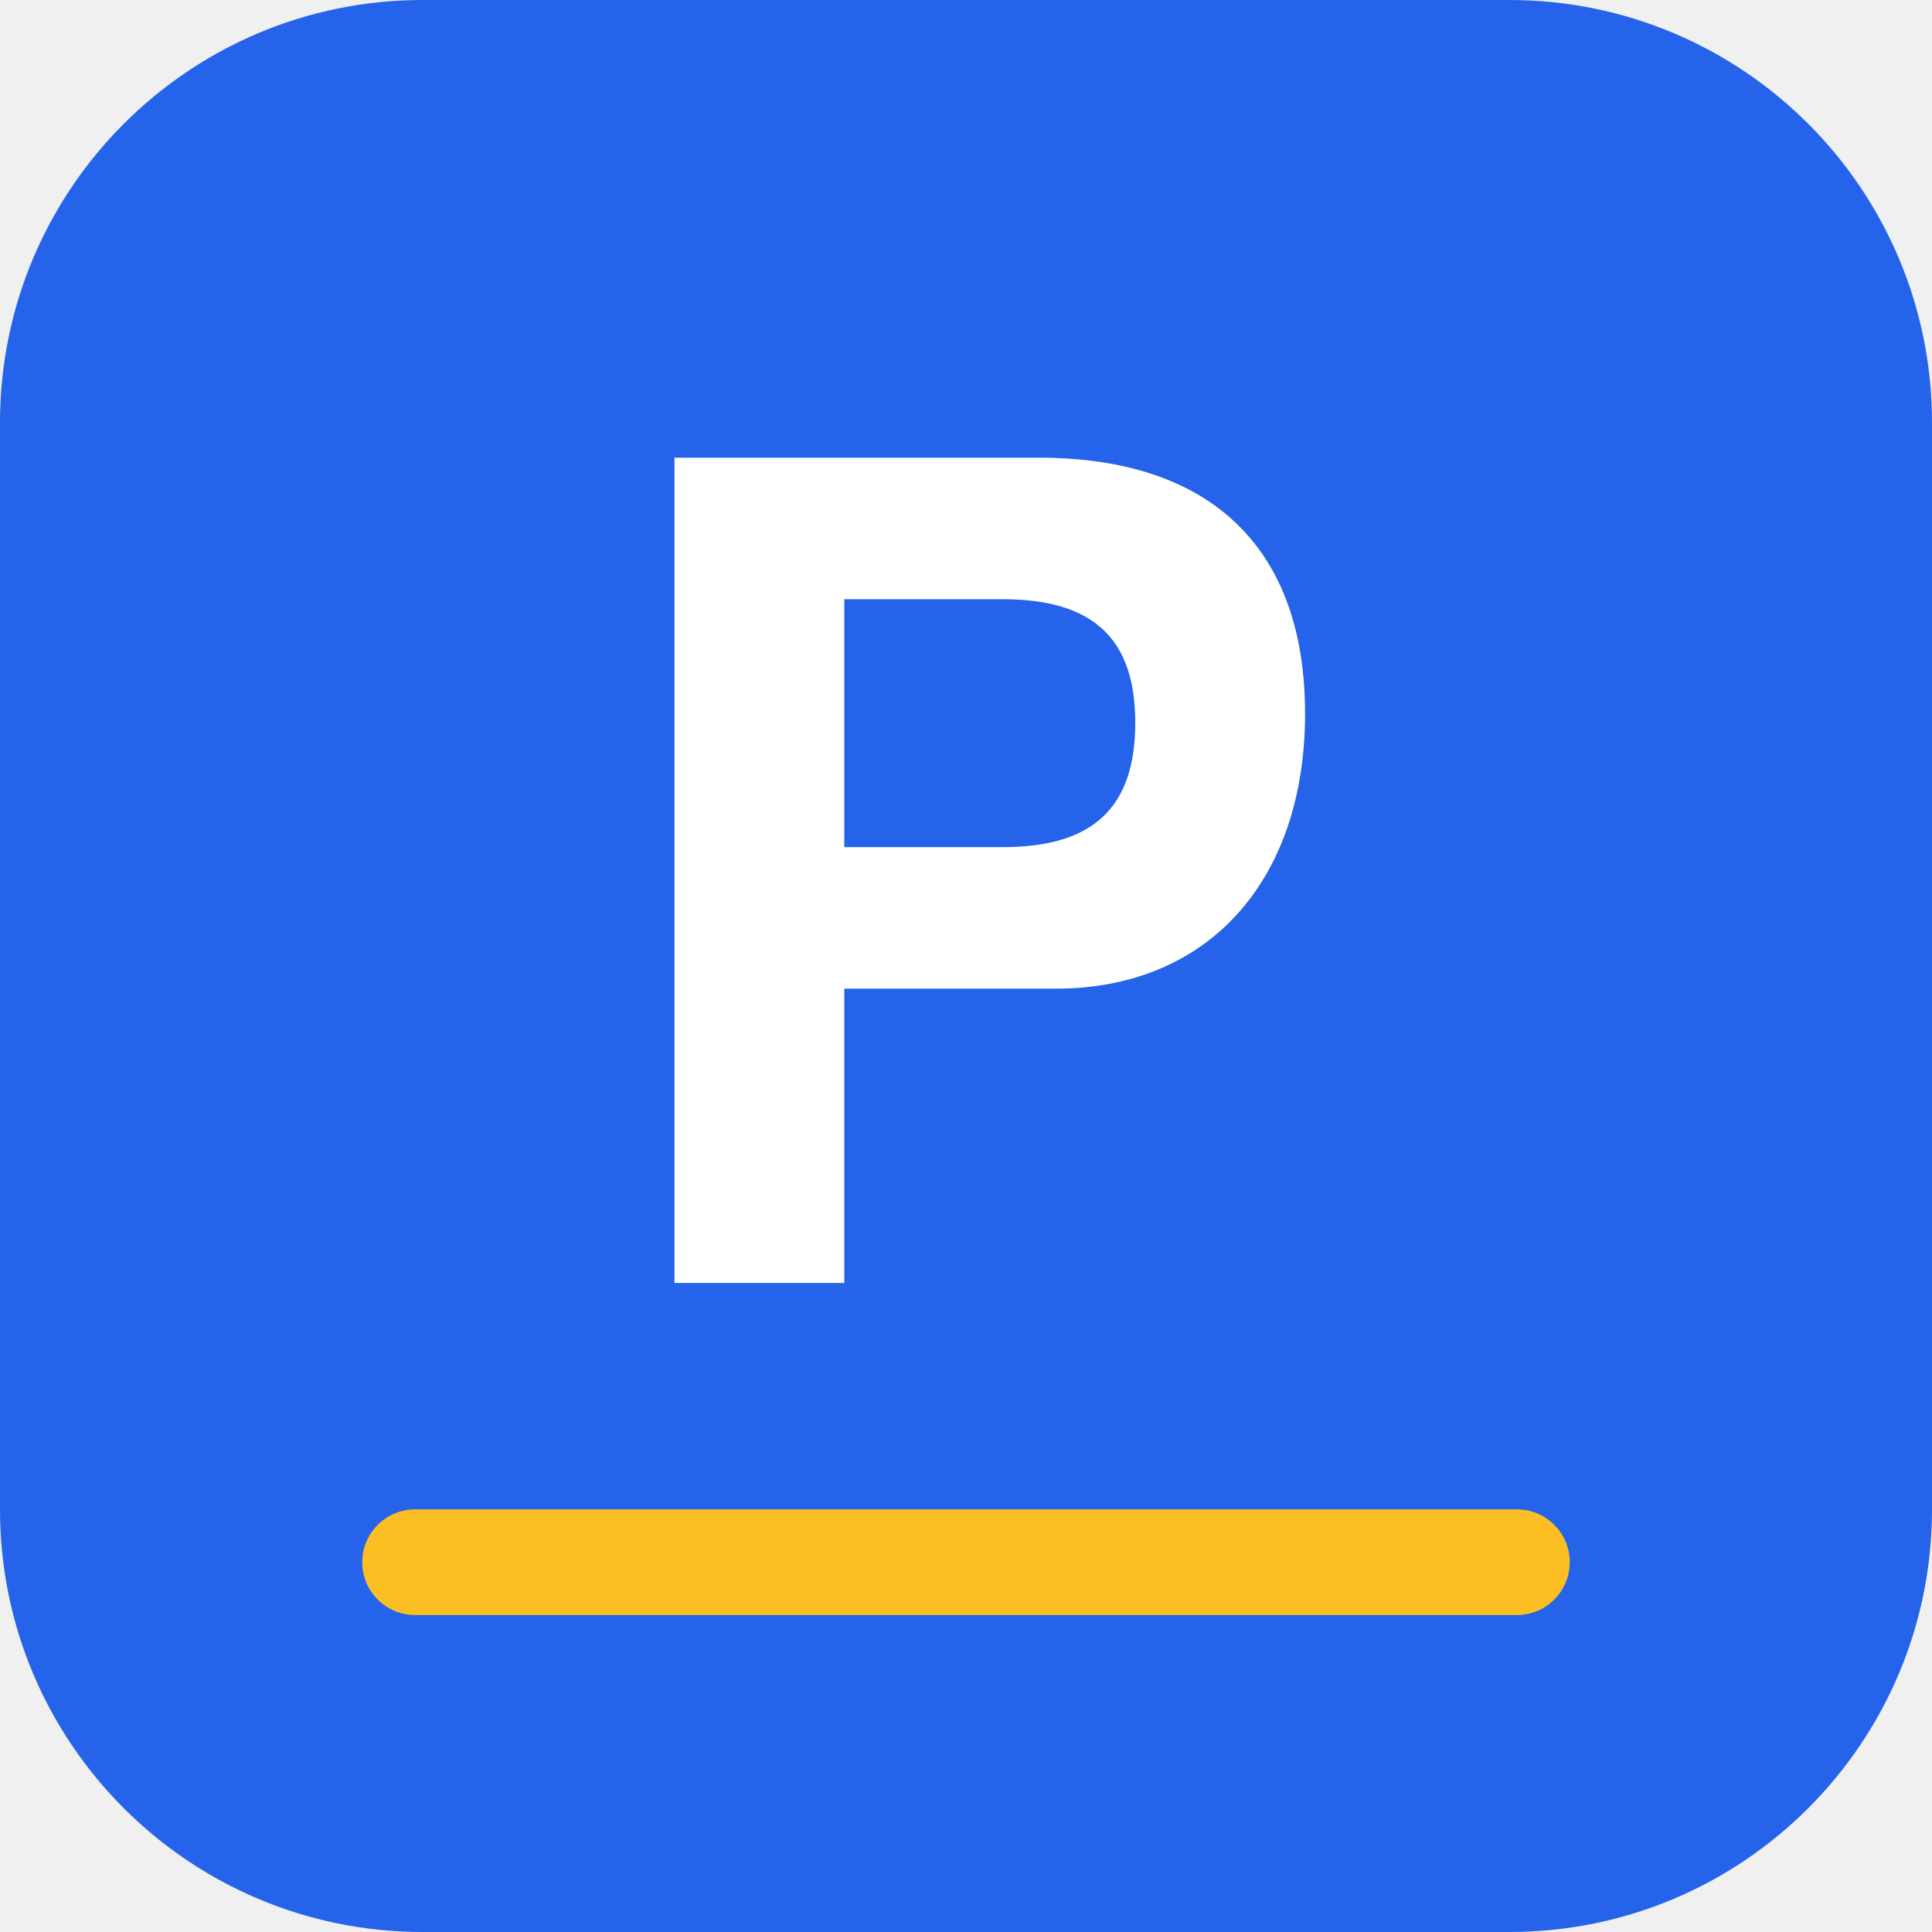
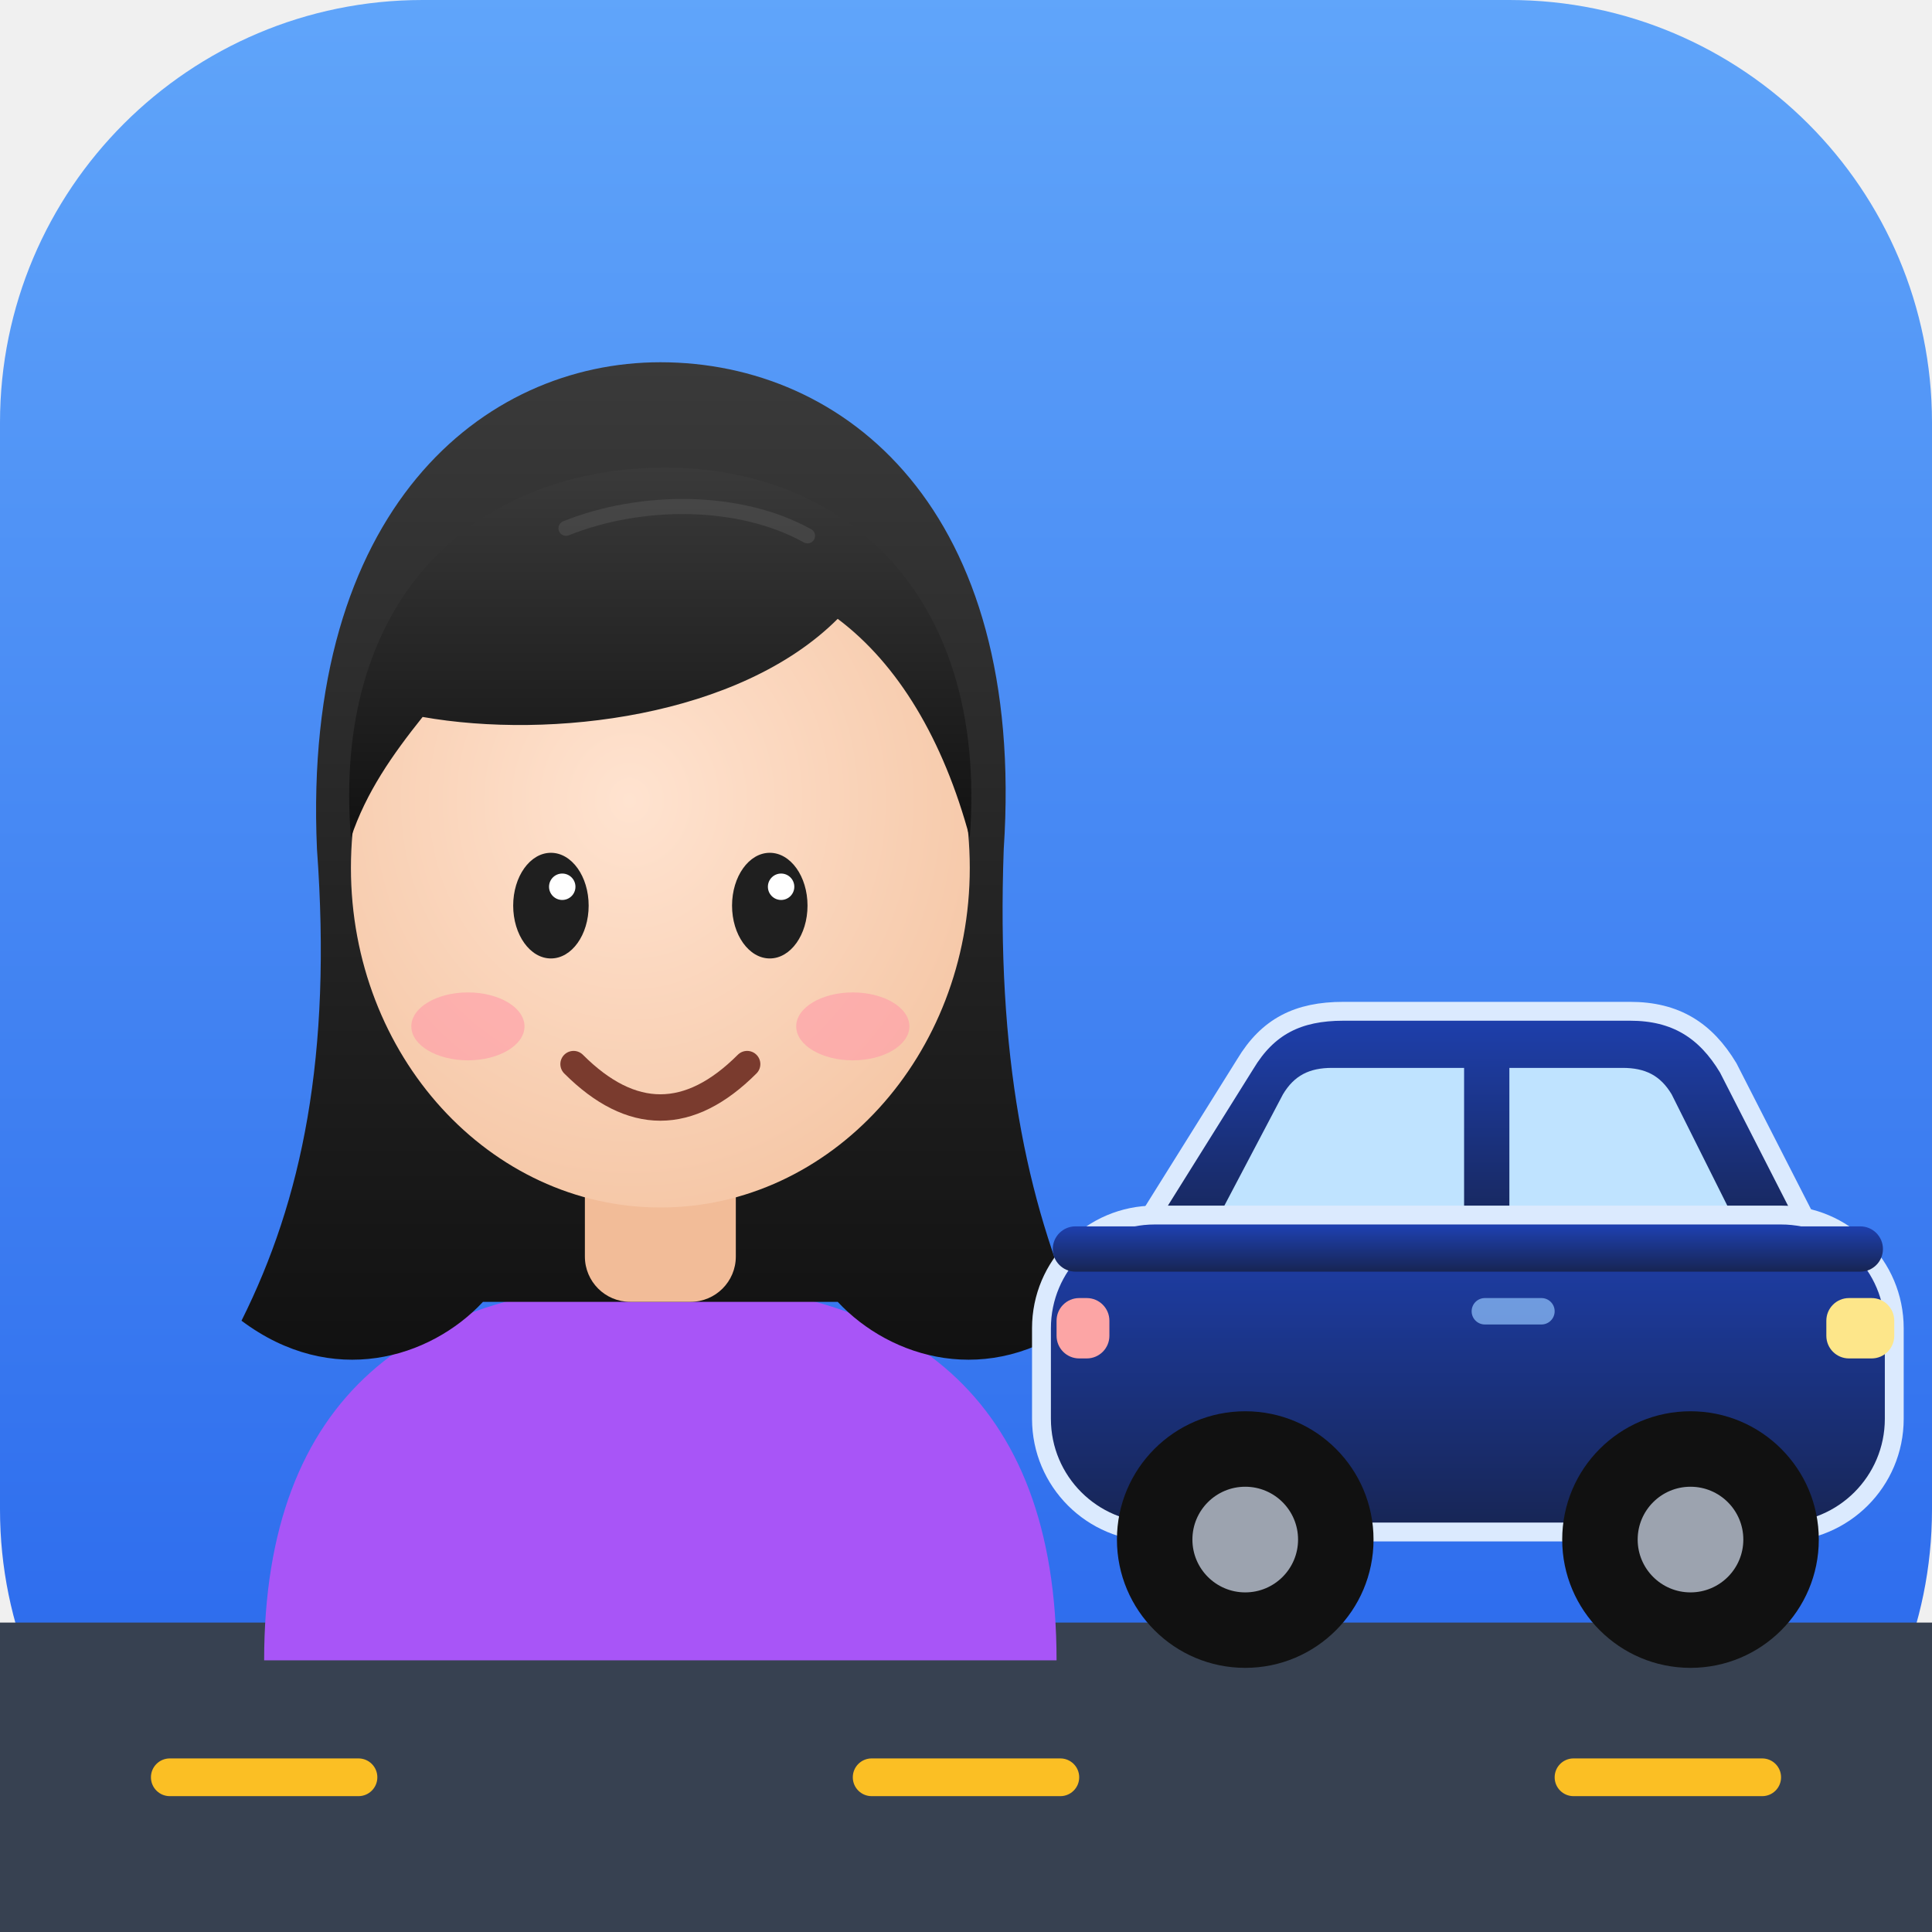
<svg xmlns="http://www.w3.org/2000/svg" viewBox="0 0 512 512">
-   <rect width="512" height="512" rx="112" fill="#2563eb" />
-   <text x="256" y="340" font-family="Helvetica, Arial, sans-serif" font-weight="700" font-size="300" text-anchor="middle" fill="#fff">P</text>
-   <rect x="96" y="400" width="320" height="28" rx="14" fill="#fbbf24" />
+   <defs>
+     <linearGradient id="bg" x1="0" y1="0" x2="0" y2="1">
+       <stop offset="0" stop-color="#60a5fa" />
+       <stop offset="1" stop-color="#2563eb" />
+     </linearGradient>
+     <radialGradient id="skin" cx="0.45" cy="0.4" r="0.65">
+       <stop offset="0" stop-color="#FFE3D0" />
+       <stop offset="1" stop-color="#F5C6A5" />
+     </radialGradient>
+     <linearGradient id="hair" x1="0" y1="0" x2="0" y2="1">
+       <stop offset="0" stop-color="#3a3a3a" />
+       <stop offset="1" stop-color="#111" />
+     </linearGradient>
+     <linearGradient id="car" x1="0" y1="0" x2="0" y2="1">
+       <stop offset="0" stop-color="#1e40af" />
+       <stop offset="1" stop-color="#172554" />
+     </linearGradient>
+   </defs>
+   <rect width="512" height="512" rx="112" fill="url(#bg)" />
+   <rect x="0" y="430" width="512" height="82" fill="#374151" />
+   <rect x="40" y="466" width="60" height="10" rx="5" fill="#fbbf24" />
+   <rect x="226" y="466" width="60" height="10" rx="5" fill="#fbbf24" />
+   <rect x="412" y="466" width="60" height="10" rx="5" fill="#fbbf24" />
+   <clipPath id="clip">
+     <rect width="512" height="512" rx="112" />
+   </clipPath>
+   <g clip-path="url(#clip)">
+     <path d="M70 440 C70 370 110 340 175 340 C240 340 280 370 280 440 Z" fill="#a855f7" />
+     <path d="M84 225 C80 135 128 96 175 96 C224 96 272 135 266 225 C264 280 272 318 286 350 C262 368 236 360 222 345 L128 345 C114 360 88 368 64 350 C80 318 88 280 84 225 Z" fill="url(#hair)" />
+     <rect x="155" y="300" width="40" height="45" rx="12" fill="#F2BC98" />
+     <ellipse cx="175" cy="230" rx="82" ry="90" fill="url(#skin)" />
+     <path d="M93 222 C88 160 124 126 172 124 C222 122 262 156 257 222 C250 196 238 176 222 164 C196 190 146 196 112 190 C104 200 97 210 93 222 Z" fill="url(#hair)" />
+     <path d="M150 140 C170 132 196 132 214 142" stroke="#555" stroke-width="4" fill="none" stroke-linecap="round" opacity=".5" />
+     <ellipse cx="146" cy="240" rx="10" ry="14" fill="#1f1f1f" />
+     <ellipse cx="204" cy="240" rx="10" ry="14" fill="#1f1f1f" />
+     <circle cx="149" cy="235" r="3.5" fill="#fff" />
+     <circle cx="207" cy="235" r="3.5" fill="#fff" />
+     <ellipse cx="124" cy="272" rx="15" ry="9" fill="#FF9AA8" opacity=".6" />
+     <ellipse cx="226" cy="272" rx="15" ry="9" fill="#FF9AA8" opacity=".6" />
+     <path d="M152 282 Q175 305 198 282" stroke="#7a3b2e" stroke-width="7" fill="none" stroke-linecap="round" />
+     <path d="M300 330 L330 282 C336 272 344 268 356 268 L432 268 C444 268 452 273 458 283 L482 330 Z" fill="url(#car)" stroke="#dbeafe" stroke-width="5" stroke-linejoin="round" />
+     <path d="M320 328 L340 290 C343 285 347 283 353 283 L388 283 L388 328 Z" fill="#bfe3ff" />
+     <path d="M400 283 L430 283 C436 283 440 285 443 290 L462 328 L400 328 Z" fill="#bfe3ff" />
+     <rect x="276" y="322" width="226" height="84" rx="30" fill="url(#car)" stroke="#dbeafe" stroke-width="5" />
+     <rect x="279" y="325" width="220" height="12" rx="6" fill="url(#car)" />
+     <rect x="484" y="344" width="18" height="16" rx="6" fill="#fde68a" />
+     <rect x="280" y="344" width="14" height="16" rx="6" fill="#fca5a5" />
+     <rect x="390" y="344" width="22" height="7" rx="3.5" fill="#93c5fd" opacity=".7" />
+     <circle cx="330" cy="408" r="34" fill="#111" />
+     <circle cx="330" cy="408" r="14" fill="#9ca3af" />
+     <circle cx="448" cy="408" r="34" fill="#111" />
+     <circle cx="448" cy="408" r="14" fill="#9ca3af" />
+   </g>
</svg>
